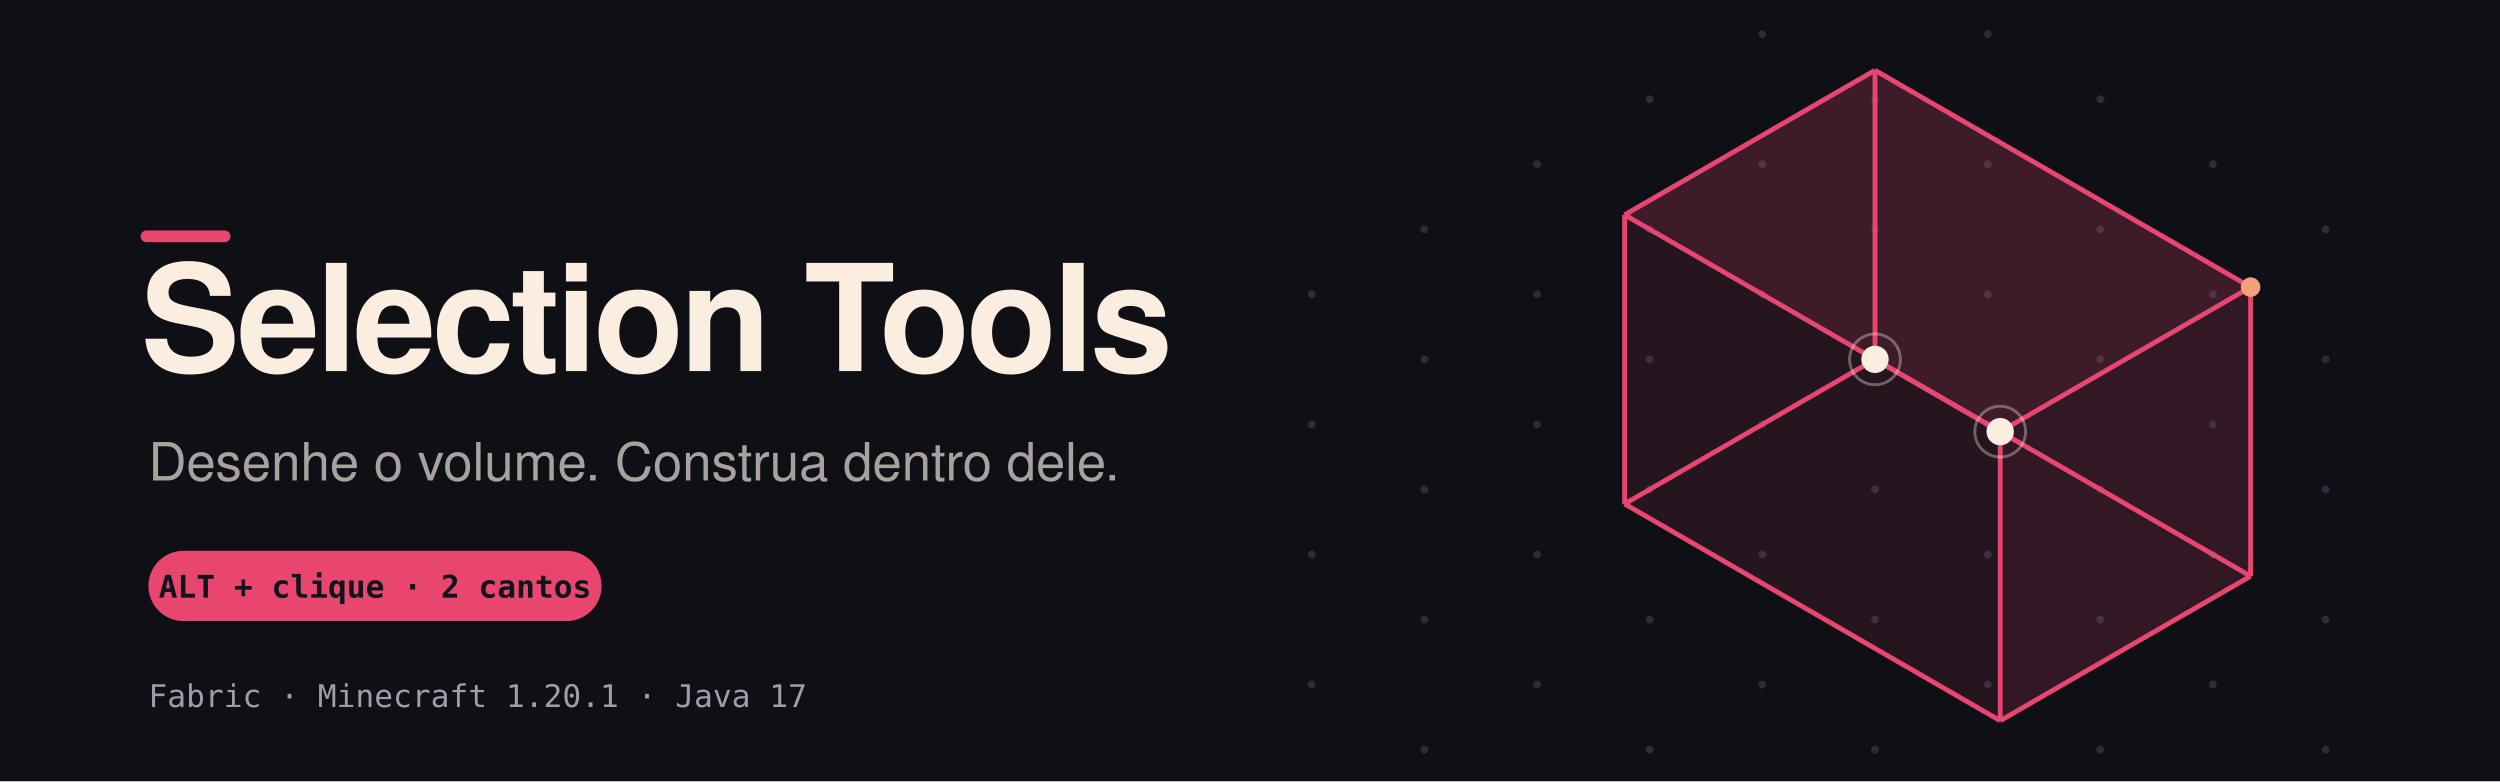
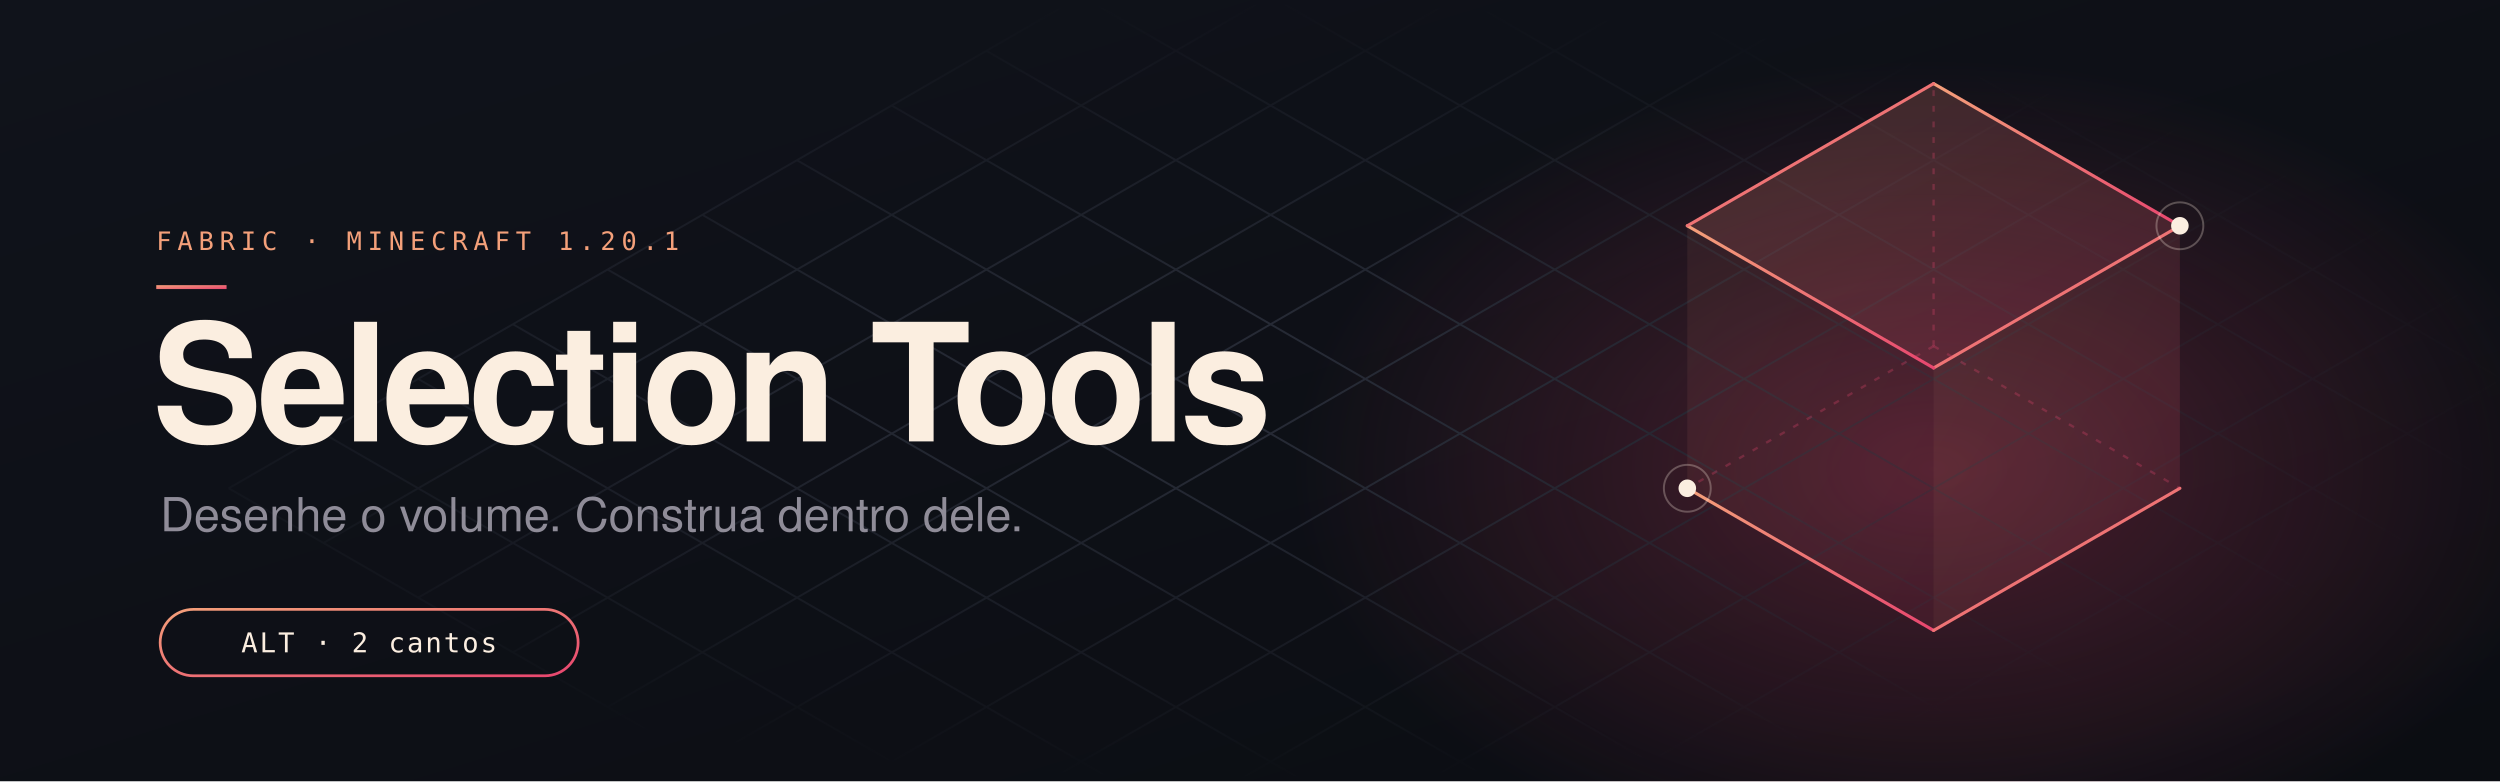
<svg xmlns="http://www.w3.org/2000/svg" width="1280" height="400" viewBox="0 0 1280 400" role="img" aria-labelledby="t d">
-   <rect width="1280" height="400" fill="#0e1016" />
-   <rect x="0" y="0" width="1280" height="400" rx="0" fill="none" />
-   <g>
-     <circle cx="960.0" cy="-15.8" r="2" fill="#2a2e3a" />
-     <circle cx="902.3" cy="17.5" r="2" fill="#2a2e3a" />
-     <circle cx="844.6" cy="50.8" r="2" fill="#2a2e3a" />
-     <circle cx="787.0" cy="84.1" r="2" fill="#2a2e3a" />
-     <circle cx="729.3" cy="117.4" r="2" fill="#2a2e3a" />
-     <circle cx="671.6" cy="150.7" r="2" fill="#2a2e3a" />
-     <circle cx="1017.7" cy="17.5" r="2" fill="#2a2e3a" />
-     <circle cx="960.0" cy="50.8" r="2" fill="#2a2e3a" />
-     <circle cx="902.3" cy="84.1" r="2" fill="#2a2e3a" />
-     <circle cx="844.6" cy="117.4" r="2" fill="#2a2e3a" />
-     <circle cx="787.0" cy="150.7" r="2" fill="#2a2e3a" />
-     <circle cx="729.3" cy="184.0" r="2" fill="#2a2e3a" />
-     <circle cx="671.6" cy="217.3" r="2" fill="#2a2e3a" />
-     <circle cx="1075.4" cy="50.8" r="2" fill="#2a2e3a" />
-     <circle cx="1017.7" cy="84.1" r="2" fill="#2a2e3a" />
-     <circle cx="960.0" cy="117.4" r="2" fill="#2a2e3a" />
-     <circle cx="902.3" cy="150.7" r="2" fill="#2a2e3a" />
-     <circle cx="844.6" cy="184.0" r="2" fill="#2a2e3a" />
-     <circle cx="787.0" cy="217.3" r="2" fill="#2a2e3a" />
-     <circle cx="729.3" cy="250.6" r="2" fill="#2a2e3a" />
-     <circle cx="671.6" cy="283.9" r="2" fill="#2a2e3a" />
-     <circle cx="1133.0" cy="84.1" r="2" fill="#2a2e3a" />
-     <circle cx="1075.4" cy="117.4" r="2" fill="#2a2e3a" />
-     <circle cx="1017.7" cy="150.7" r="2" fill="#2a2e3a" />
-     <circle cx="960.0" cy="184.0" r="2" fill="#2a2e3a" />
-     <circle cx="902.3" cy="217.3" r="2" fill="#2a2e3a" />
-     <circle cx="844.6" cy="250.6" r="2" fill="#2a2e3a" />
-     <circle cx="787.0" cy="283.9" r="2" fill="#2a2e3a" />
-     <circle cx="729.3" cy="317.2" r="2" fill="#2a2e3a" />
-     <circle cx="671.6" cy="350.5" r="2" fill="#2a2e3a" />
-     <circle cx="1190.7" cy="117.4" r="2" fill="#2a2e3a" />
-     <circle cx="1133.0" cy="150.7" r="2" fill="#2a2e3a" />
-     <circle cx="1075.4" cy="184.0" r="2" fill="#2a2e3a" />
-     <circle cx="1017.7" cy="217.3" r="2" fill="#2a2e3a" />
-     <circle cx="960.0" cy="250.6" r="2" fill="#2a2e3a" />
-     <circle cx="902.3" cy="283.9" r="2" fill="#2a2e3a" />
-     <circle cx="844.6" cy="317.2" r="2" fill="#2a2e3a" />
-     <circle cx="787.0" cy="350.5" r="2" fill="#2a2e3a" />
-     <circle cx="729.3" cy="383.8" r="2" fill="#2a2e3a" />
-     <circle cx="671.6" cy="417.1" r="2" fill="#2a2e3a" />
-     <circle cx="1190.7" cy="184.0" r="2" fill="#2a2e3a" />
-     <circle cx="1133.0" cy="217.3" r="2" fill="#2a2e3a" />
-     <circle cx="1075.4" cy="250.6" r="2" fill="#2a2e3a" />
-     <circle cx="1017.7" cy="283.9" r="2" fill="#2a2e3a" />
-     <circle cx="960.0" cy="317.2" r="2" fill="#2a2e3a" />
-     <circle cx="902.3" cy="350.5" r="2" fill="#2a2e3a" />
-     <circle cx="844.6" cy="383.8" r="2" fill="#2a2e3a" />
-     <circle cx="787.0" cy="417.1" r="2" fill="#2a2e3a" />
-     <circle cx="729.3" cy="450.4" r="2" fill="#2a2e3a" />
-     <circle cx="671.6" cy="483.7" r="2" fill="#2a2e3a" />
-     <circle cx="1190.7" cy="250.6" r="2" fill="#2a2e3a" />
-     <circle cx="1133.0" cy="283.9" r="2" fill="#2a2e3a" />
-     <circle cx="1075.4" cy="317.2" r="2" fill="#2a2e3a" />
-     <circle cx="1017.7" cy="350.5" r="2" fill="#2a2e3a" />
-     <circle cx="960.0" cy="383.8" r="2" fill="#2a2e3a" />
-     <circle cx="902.3" cy="417.1" r="2" fill="#2a2e3a" />
-     <circle cx="844.6" cy="450.4" r="2" fill="#2a2e3a" />
-     <circle cx="787.0" cy="483.7" r="2" fill="#2a2e3a" />
-     <circle cx="729.3" cy="517.0" r="2" fill="#2a2e3a" />
-     <circle cx="671.6" cy="550.3" r="2" fill="#2a2e3a" />
-     <circle cx="1190.7" cy="317.2" r="2" fill="#2a2e3a" />
-     <circle cx="1133.0" cy="350.5" r="2" fill="#2a2e3a" />
-     <circle cx="1075.4" cy="383.8" r="2" fill="#2a2e3a" />
-     <circle cx="1017.7" cy="417.1" r="2" fill="#2a2e3a" />
-     <circle cx="960.0" cy="450.4" r="2" fill="#2a2e3a" />
-     <circle cx="902.3" cy="483.7" r="2" fill="#2a2e3a" />
-     <circle cx="844.6" cy="517.0" r="2" fill="#2a2e3a" />
-     <circle cx="787.0" cy="550.3" r="2" fill="#2a2e3a" />
-     <circle cx="729.3" cy="583.6" r="2" fill="#2a2e3a" />
-     <circle cx="1190.7" cy="383.8" r="2" fill="#2a2e3a" />
-     <circle cx="1133.0" cy="417.1" r="2" fill="#2a2e3a" />
-     <circle cx="1075.4" cy="450.4" r="2" fill="#2a2e3a" />
-     <circle cx="1017.7" cy="483.7" r="2" fill="#2a2e3a" />
-     <circle cx="960.0" cy="517.0" r="2" fill="#2a2e3a" />
-     <circle cx="902.3" cy="550.3" r="2" fill="#2a2e3a" />
-     <circle cx="844.6" cy="583.6" r="2" fill="#2a2e3a" />
-     <circle cx="787.0" cy="616.9" r="2" fill="#2a2e3a" />
-     <circle cx="1190.7" cy="450.4" r="2" fill="#2a2e3a" />
-     <circle cx="1133.0" cy="483.7" r="2" fill="#2a2e3a" />
-     <circle cx="1075.4" cy="517.0" r="2" fill="#2a2e3a" />
-     <circle cx="1017.7" cy="550.3" r="2" fill="#2a2e3a" />
-     <circle cx="960.0" cy="583.6" r="2" fill="#2a2e3a" />
-     <circle cx="902.3" cy="616.9" r="2" fill="#2a2e3a" />
-     <circle cx="844.6" cy="650.2" r="2" fill="#2a2e3a" />
-     <circle cx="1190.7" cy="517.0" r="2" fill="#2a2e3a" />
-     <circle cx="1133.0" cy="550.3" r="2" fill="#2a2e3a" />
-     <circle cx="1075.4" cy="583.6" r="2" fill="#2a2e3a" />
-     <circle cx="1017.7" cy="616.9" r="2" fill="#2a2e3a" />
-     <circle cx="960.0" cy="650.2" r="2" fill="#2a2e3a" />
-     <circle cx="902.3" cy="683.5" r="2" fill="#2a2e3a" />
-     <circle cx="1190.7" cy="583.6" r="2" fill="#2a2e3a" />
-     <circle cx="1133.0" cy="616.9" r="2" fill="#2a2e3a" />
-     <circle cx="1075.4" cy="650.2" r="2" fill="#2a2e3a" />
-     <circle cx="1017.7" cy="683.5" r="2" fill="#2a2e3a" />
-     <circle cx="960.0" cy="716.8" r="2" fill="#2a2e3a" />
-     <polygon points="960.0,36.0 1152.3,147.0 1024.1,221.0 831.8,110.0" fill="#e8466f" fill-opacity="0.22" stroke="none" />
-     <polygon points="831.8,258.0 831.8,110.0 1024.1,221.0 1024.1,369.0" fill="#e8466f" fill-opacity="0.10" stroke="none" />
-     <polygon points="1152.3,295.0 1152.3,147.0 1024.1,221.0 1024.1,369.0" fill="#e8466f" fill-opacity="0.16" stroke="none" />
-     <line x1="960.0" y1="184.0" x2="1152.3" y2="295.0" stroke="#e8466f" stroke-width="2.5" stroke-linejoin="round" />
-     <line x1="1152.3" y1="295.0" x2="1024.1" y2="369.0" stroke="#e8466f" stroke-width="2.5" stroke-linejoin="round" />
-     <line x1="1024.1" y1="369.0" x2="831.8" y2="258.0" stroke="#e8466f" stroke-width="2.5" stroke-linejoin="round" />
-     <line x1="831.8" y1="258.0" x2="960.0" y2="184.0" stroke="#e8466f" stroke-width="2.5" stroke-linejoin="round" />
-     <line x1="960.0" y1="36.0" x2="1152.3" y2="147.0" stroke="#e8466f" stroke-width="2.5" stroke-linejoin="round" />
-     <line x1="1152.3" y1="147.0" x2="1024.1" y2="221.0" stroke="#e8466f" stroke-width="2.5" stroke-linejoin="round" />
-     <line x1="1024.1" y1="221.0" x2="831.8" y2="110.0" stroke="#e8466f" stroke-width="2.5" stroke-linejoin="round" />
-     <line x1="831.8" y1="110.0" x2="960.0" y2="36.0" stroke="#e8466f" stroke-width="2.5" stroke-linejoin="round" />
-     <line x1="960.0" y1="184.0" x2="960.0" y2="36.0" stroke="#e8466f" stroke-width="2.5" stroke-linejoin="round" />
-     <line x1="1152.3" y1="295.0" x2="1152.3" y2="147.0" stroke="#e8466f" stroke-width="2.5" stroke-linejoin="round" />
-     <line x1="1024.1" y1="369.0" x2="1024.1" y2="221.0" stroke="#e8466f" stroke-width="2.5" stroke-linejoin="round" />
-     <line x1="831.8" y1="258.0" x2="831.8" y2="110.0" stroke="#e8466f" stroke-width="2.5" stroke-linejoin="round" />
-     <circle cx="960.0" cy="184.0" r="7" fill="#fbeee0" />
-     <circle cx="1024.1" cy="221.0" r="7" fill="#fbeee0" />
-     <circle cx="960.0" cy="184.0" r="13" fill="none" stroke="#fbeee0" stroke-opacity="0.35" stroke-width="1.5" />
-     <circle cx="1024.1" cy="221.0" r="13" fill="none" stroke="#fbeee0" stroke-opacity="0.35" stroke-width="1.5" />
-     <circle cx="1152.3" cy="147.0" r="5" fill="#f4a07a" />
+   <defs>
+     <linearGradient id="bg" x1="0" y1="0" x2="1" y2="1">
+       <stop offset="0" stop-color="#10131b" />
+       <stop offset="1" stop-color="#0b0d12" />
+     </linearGradient>
+     <linearGradient id="stroke" x1="0" y1="0" x2="1" y2="1">
+       <stop offset="0" stop-color="#f4a07a" />
+       <stop offset="1" stop-color="#e8466f" />
+     </linearGradient>
+     <radialGradient id="glow" cx="0.5" cy="0.5" r="0.5">
+       <stop offset="0" stop-color="#e8466f" stop-opacity="0.28" />
+       <stop offset="1" stop-color="#e8466f" stop-opacity="0" />
+     </radialGradient>
+     <radialGradient id="fade" cx="0.5" cy="0.5" r="0.5">
+       <stop offset="0.2" stop-color="#fff" />
+       <stop offset="1" stop-color="#000" />
+     </radialGradient>
+     <mask id="m">
+       <rect width="100%" height="100%" fill="url(#fade)" />
+     </mask>
+   </defs>
+   <rect width="1280" height="400" fill="url(#bg)" />
+   <ellipse cx="990" cy="240" rx="330" ry="210" fill="url(#glow)" />
+   <g mask="url(#m)" transform="translate(0,0)">
+     <g>
+       <line x1="990.0" y1="-254.0" x2="117.1" y2="250.0" stroke="#262a35" stroke-width="1" />
+       <line x1="990.0" y1="-254.0" x2="1862.9" y2="250.0" stroke="#262a35" stroke-width="1" />
+       <line x1="1038.5" y1="-226.0" x2="165.6" y2="278.0" stroke="#262a35" stroke-width="1" />
+       <line x1="941.5" y1="-226.0" x2="1814.4" y2="278.0" stroke="#262a35" stroke-width="1" />
+       <line x1="1087.0" y1="-198.0" x2="214.1" y2="306.0" stroke="#262a35" stroke-width="1" />
+       <line x1="893.0" y1="-198.0" x2="1765.9" y2="306.0" stroke="#262a35" stroke-width="1" />
+       <line x1="1135.5" y1="-170.0" x2="262.6" y2="334.0" stroke="#262a35" stroke-width="1" />
+       <line x1="844.5" y1="-170.0" x2="1717.4" y2="334.0" stroke="#262a35" stroke-width="1" />
+       <line x1="1184.0" y1="-142.0" x2="311.1" y2="362.0" stroke="#262a35" stroke-width="1" />
+       <line x1="796.0" y1="-142.0" x2="1668.9" y2="362.0" stroke="#262a35" stroke-width="1" />
+       <line x1="1232.5" y1="-114.0" x2="359.6" y2="390.0" stroke="#262a35" stroke-width="1" />
+       <line x1="747.5" y1="-114.0" x2="1620.4" y2="390.0" stroke="#262a35" stroke-width="1" />
+       <line x1="1281.0" y1="-86.0" x2="408.0" y2="418.0" stroke="#262a35" stroke-width="1" />
+       <line x1="699.0" y1="-86.0" x2="1572.0" y2="418.0" stroke="#262a35" stroke-width="1" />
+       <line x1="1329.5" y1="-58.0" x2="456.5" y2="446.0" stroke="#262a35" stroke-width="1" />
+       <line x1="650.5" y1="-58.0" x2="1523.5" y2="446.0" stroke="#262a35" stroke-width="1" />
+       <line x1="1378.0" y1="-30.0" x2="505.0" y2="474.0" stroke="#262a35" stroke-width="1" />
+       <line x1="602.0" y1="-30.0" x2="1475.0" y2="474.0" stroke="#262a35" stroke-width="1" />
+       <line x1="1426.5" y1="-2.0" x2="553.5" y2="502.0" stroke="#262a35" stroke-width="1" />
+       <line x1="553.5" y1="-2.0" x2="1426.5" y2="502.0" stroke="#262a35" stroke-width="1" />
+       <line x1="1475.0" y1="26.0" x2="602.0" y2="530.0" stroke="#262a35" stroke-width="1" />
+       <line x1="505.0" y1="26.0" x2="1378.0" y2="530.0" stroke="#262a35" stroke-width="1" />
+       <line x1="1523.5" y1="54.0" x2="650.5" y2="558.0" stroke="#262a35" stroke-width="1" />
+       <line x1="456.5" y1="54.0" x2="1329.5" y2="558.0" stroke="#262a35" stroke-width="1" />
+       <line x1="1572.0" y1="82.0" x2="699.0" y2="586.0" stroke="#262a35" stroke-width="1" />
+       <line x1="408.0" y1="82.0" x2="1281.0" y2="586.0" stroke="#262a35" stroke-width="1" />
+       <line x1="1620.4" y1="110.0" x2="747.5" y2="614.0" stroke="#262a35" stroke-width="1" />
+       <line x1="359.6" y1="110.0" x2="1232.5" y2="614.0" stroke="#262a35" stroke-width="1" />
+       <line x1="1668.9" y1="138.0" x2="796.0" y2="642.0" stroke="#262a35" stroke-width="1" />
+       <line x1="311.1" y1="138.0" x2="1184.0" y2="642.0" stroke="#262a35" stroke-width="1" />
+       <line x1="1717.4" y1="166.0" x2="844.5" y2="670.0" stroke="#262a35" stroke-width="1" />
+       <line x1="262.6" y1="166.0" x2="1135.5" y2="670.0" stroke="#262a35" stroke-width="1" />
+       <line x1="1765.9" y1="194.0" x2="893.0" y2="698.0" stroke="#262a35" stroke-width="1" />
+       <line x1="214.1" y1="194.0" x2="1087.0" y2="698.0" stroke="#262a35" stroke-width="1" />
+       <line x1="1814.4" y1="222.0" x2="941.5" y2="726.0" stroke="#262a35" stroke-width="1" />
+       <line x1="165.6" y1="222.0" x2="1038.5" y2="726.0" stroke="#262a35" stroke-width="1" />
+       <line x1="1862.9" y1="250.0" x2="990.0" y2="754.0" stroke="#262a35" stroke-width="1" />
+       <line x1="117.1" y1="250.0" x2="990.0" y2="754.0" stroke="#262a35" stroke-width="1" />
+     </g>
  </g>
-   <rect x="72" y="118" width="46" height="6" rx="3" fill="#e8466f" />
-   <text x="72" y="190" font-family="'Fira Sans', 'Segoe UI', Helvetica, Arial, sans-serif" font-size="76" font-weight="700" fill="#fbeee0" letter-spacing="-2">Selection Tools</text>
-   <text x="76" y="246" font-family="'Fira Sans', 'Segoe UI', Helvetica, Arial, sans-serif" font-size="27" fill="#a8a29e">Desenhe o volume. Construa dentro dele.</text>
-   <rect x="76" y="282" width="232" height="36" rx="18" fill="#e8466f" />
-   <text x="192" y="306" text-anchor="middle" font-family="'JetBrains Mono', 'Fira Code', 'DejaVu Sans Mono', monospace" font-size="16" font-weight="700" fill="#12141b">ALT + clique  ·  2 cantos</text>
-   <text x="76" y="362" font-family="'JetBrains Mono', 'Fira Code', 'DejaVu Sans Mono', monospace" font-size="16" fill="#9f9da7">Fabric  ·  Minecraft 1.20.1  ·  Java 17</text>
+   <polygon points="990.0,42.8 1116.1,115.6 990.0,188.4 863.9,115.6" fill="url(#stroke)" fill-opacity="0.2" />
+   <polygon points="863.9,115.6 990.0,188.4 990.0,322.8 863.9,250.0" fill="url(#stroke)" fill-opacity="0.08" />
+   <polygon points="1116.1,115.6 990.0,188.4 990.0,322.8 1116.1,250.0" fill="url(#stroke)" fill-opacity="0.13" />
+   <line x1="990.0" y1="42.8" x2="1116.1" y2="115.6" stroke="url(#stroke)" stroke-width="1.6" stroke-linecap="round" />
+   <line x1="1116.1" y1="115.6" x2="990.0" y2="188.4" stroke="url(#stroke)" stroke-width="1.6" stroke-linecap="round" />
+   <line x1="990.0" y1="188.4" x2="863.9" y2="115.6" stroke="url(#stroke)" stroke-width="1.6" stroke-linecap="round" />
+   <line x1="863.9" y1="115.6" x2="990.0" y2="42.8" stroke="url(#stroke)" stroke-width="1.6" stroke-linecap="round" />
+   <line x1="863.9" y1="115.6" x2="863.9" y2="250.0" stroke="url(#stroke)" stroke-width="1.6" stroke-linecap="round" />
+   <line x1="990.0" y1="188.4" x2="990.0" y2="322.8" stroke="url(#stroke)" stroke-width="1.6" stroke-linecap="round" />
+   <line x1="1116.1" y1="115.6" x2="1116.1" y2="250.0" stroke="url(#stroke)" stroke-width="1.6" stroke-linecap="round" />
+   <line x1="863.9" y1="250.0" x2="990.0" y2="322.8" stroke="url(#stroke)" stroke-width="1.6" stroke-linecap="round" />
+   <line x1="990.0" y1="322.8" x2="1116.1" y2="250.0" stroke="url(#stroke)" stroke-width="1.6" stroke-linecap="round" />
+   <line x1="990.0" y1="177.2" x2="1116.1" y2="250.0" stroke="#e8466f" stroke-opacity=".28" stroke-width="1.2" stroke-dasharray="3 5" />
+   <line x1="990.0" y1="177.2" x2="863.9" y2="250.0" stroke="#e8466f" stroke-opacity=".28" stroke-width="1.2" stroke-dasharray="3 5" />
+   <line x1="990.0" y1="177.2" x2="990.0" y2="42.8" stroke="#e8466f" stroke-opacity=".28" stroke-width="1.2" stroke-dasharray="3 5" />
+   <circle cx="863.9" cy="250.0" r="12" fill="none" stroke="#fbeee0" stroke-opacity=".28" />
+   <circle cx="863.9" cy="250.0" r="4.5" fill="#fbeee0" />
+   <circle cx="1116.1" cy="115.6" r="12" fill="none" stroke="#fbeee0" stroke-opacity=".28" />
+   <circle cx="1116.1" cy="115.6" r="4.5" fill="#fbeee0" />
+   <text x="80" y="128" font-family="'JetBrains Mono','Fira Code','DejaVu Sans Mono',monospace" font-size="13" font-weight="500" fill="#f4a07a" fill-opacity="1" text-anchor="start" letter-spacing="3">FABRIC  ·  MINECRAFT 1.20.1</text>
+   <rect x="80" y="146" width="36" height="2" fill="url(#stroke)" />
+   <text x="78" y="226" font-family="'Fira Sans','Segoe UI',Helvetica,Arial,sans-serif" font-size="84" font-weight="600" fill="#fbeee0" fill-opacity="1" text-anchor="start" letter-spacing="-3">Selection Tools</text>
+   <text x="82" y="272" font-family="'Fira Sans','Segoe UI',Helvetica,Arial,sans-serif" font-size="24" font-weight="300" fill="#8f8c98" fill-opacity="1" text-anchor="start" letter-spacing="0">Desenhe o volume. Construa dentro dele.</text>
+   <rect x="82" y="312" width="214" height="34" rx="17" fill="none" stroke="url(#stroke)" stroke-width="1.4" />
+   <text x="189" y="334" font-family="'JetBrains Mono','Fira Code','DejaVu Sans Mono',monospace" font-size="14" font-weight="500" fill="#fbeee0" fill-opacity="1" text-anchor="middle" letter-spacing="1">ALT  ·  2 cantos</text>
</svg>
